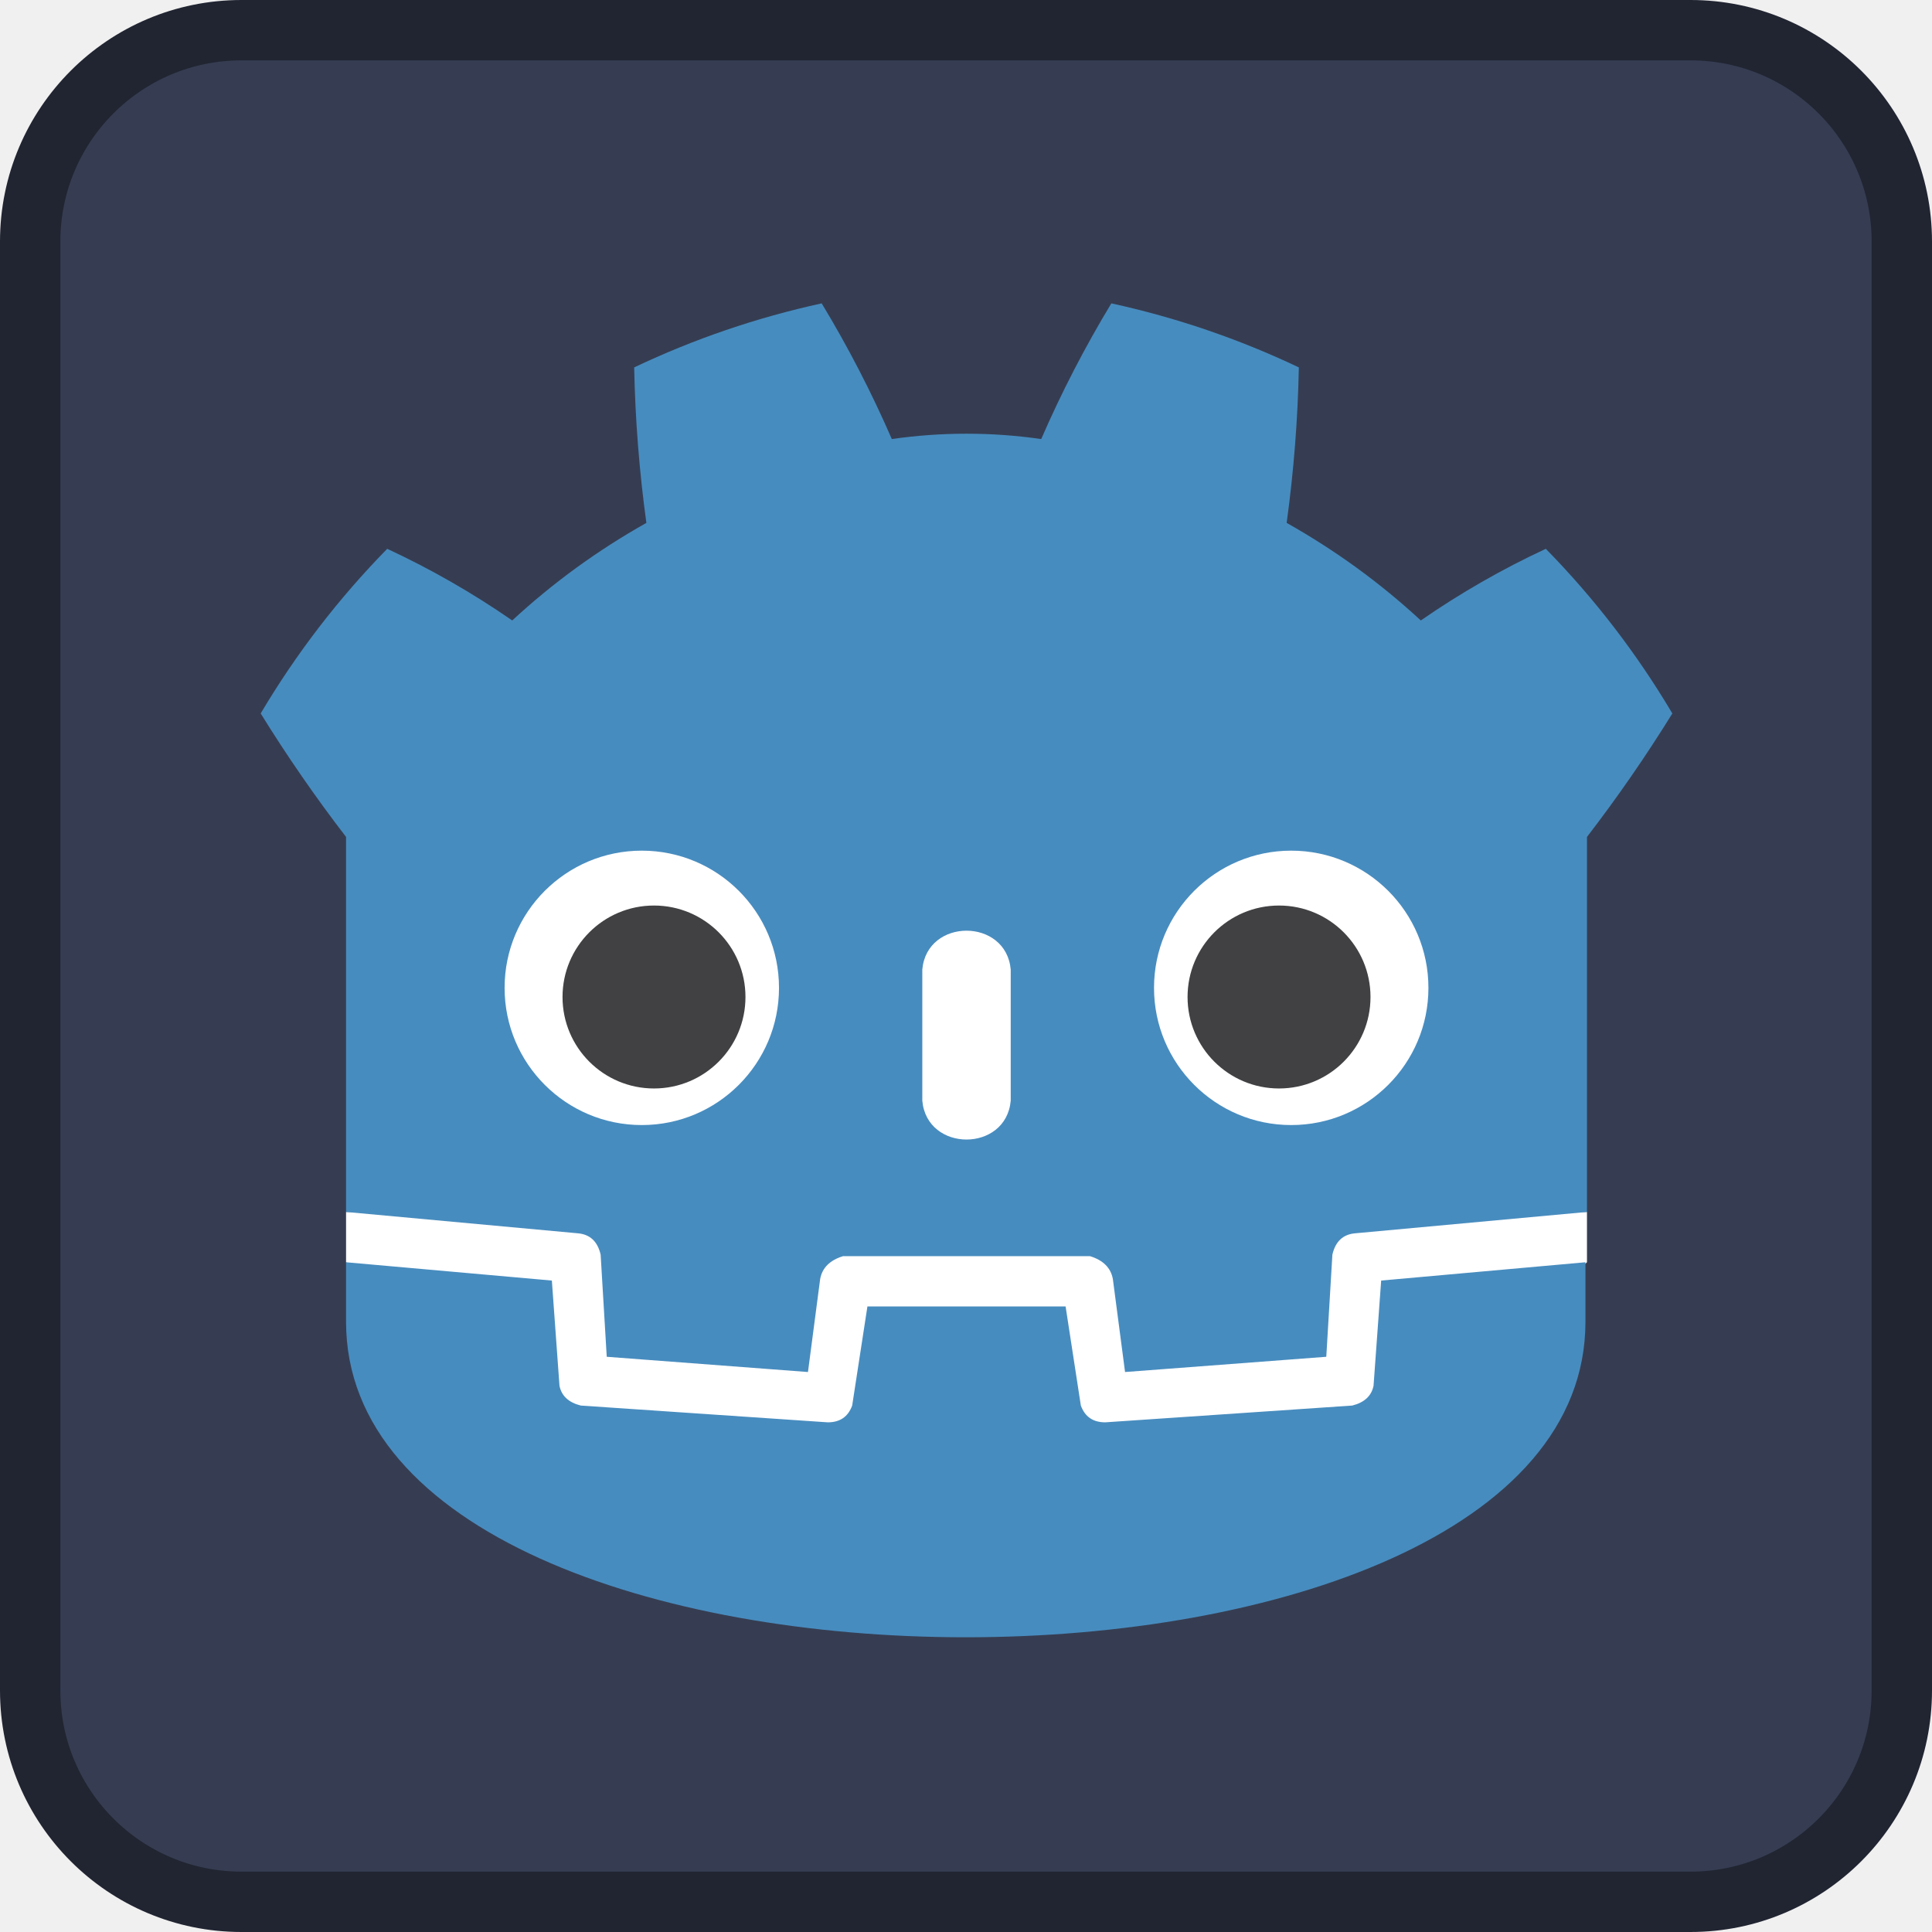
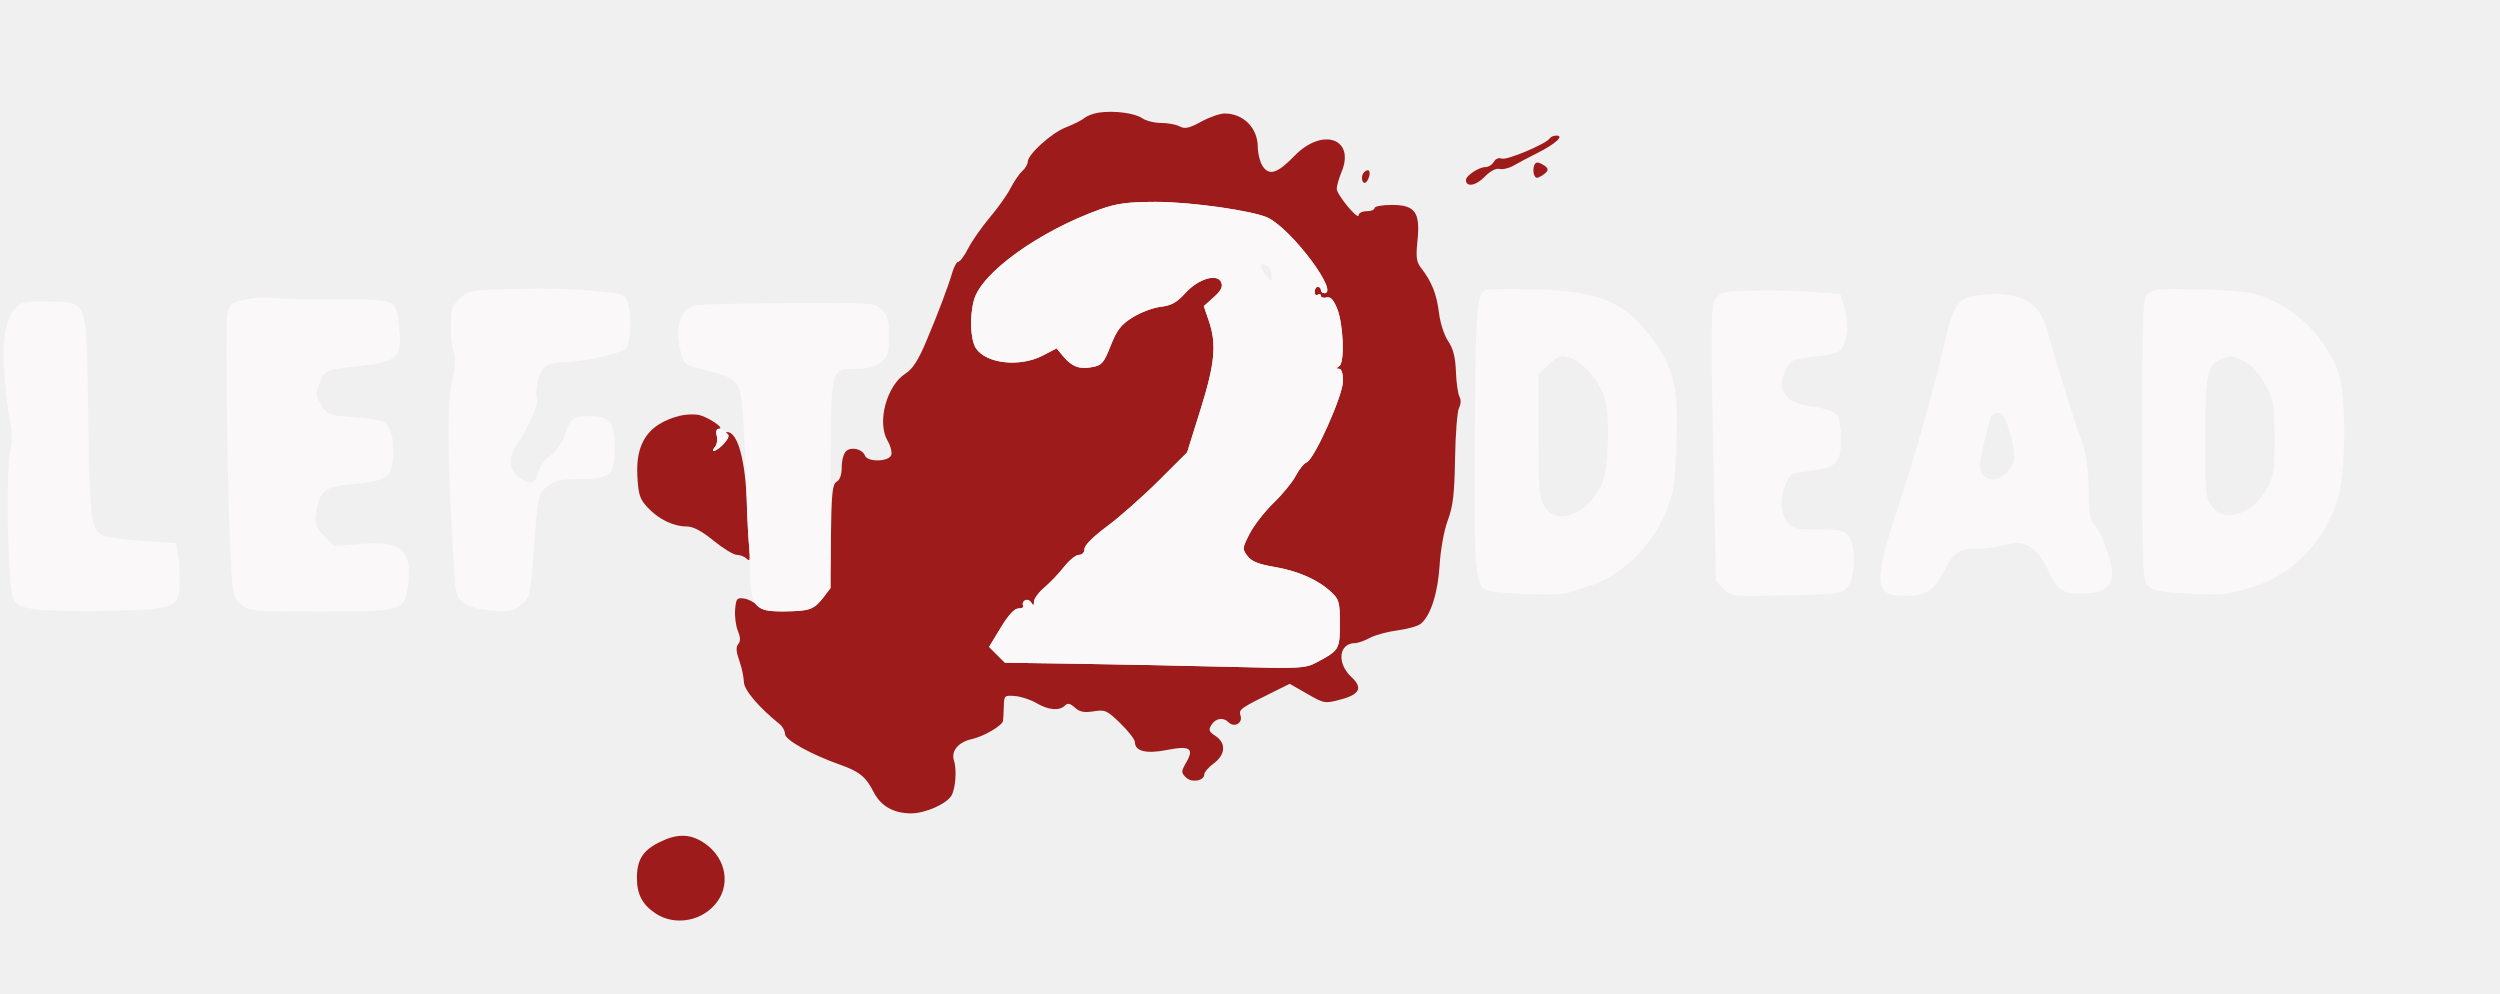
- <svg xmlns="http://www.w3.org/2000/svg" height="128" width="128">
-   <rect x="2" y="2" width="124" height="124" rx="14" fill="#363d52" stroke="#212532" stroke-width="4" />
-   <g transform="scale(.101) translate(122 122)">
-     <g fill="#fff">
-       <path d="M105 673v33q407 354 814 0v-33z" />
-       <path fill="#478cbf" d="m105 673 152 14q12 1 15 14l4 67 132 10 8-61q2-11 15-15h162q13 4 15 15l8 61 132-10 4-67q3-13 15-14l152-14V427q30-39 56-81-35-59-83-108-43 20-82 47-40-37-88-64 7-51 8-102-59-28-123-42-26 43-46 89-49-7-98 0-20-46-46-89-64 14-123 42 1 51 8 102-48 27-88 64-39-27-82-47-48 49-83 108 26 42 56 81zm0 33v39c0 276 813 276 813 0v-39l-134 12-5 69q-2 10-14 13l-162 11q-12 0-16-11l-10-65H447l-10 65q-4 11-16 11l-162-11q-12-3-14-13l-5-69z" />
-       <path d="M483 600c3 34 55 34 58 0v-86c-3-34-55-34-58 0z" />
-       <circle cx="725" cy="526" r="90" />
-       <circle cx="299" cy="526" r="90" />
-     </g>
-     <g fill="#414042">
-       <circle cx="307" cy="532" r="60" />
-       <circle cx="717" cy="532" r="60" />
-     </g>
-   </g>
+ <svg xmlns="http://www.w3.org/2000/svg" width="793" height="315" viewBox="0 0 793 315" version="1.1">
+   <path d="M 348.500 35.724 C 346.850 35.968, 344.825 36.735, 344 37.429 C 343.175 38.122, 340.507 39.463, 338.072 40.408 C 333.498 42.183, 326 48.977, 326 51.346 C 326 52.085, 325.212 53.407, 324.250 54.282 C 323.288 55.158, 321.624 57.590, 320.553 59.687 C 319.482 61.784, 316.511 65.976, 313.950 69.003 C 311.389 72.029, 308.318 76.416, 307.126 78.753 C 305.934 81.089, 304.540 83, 304.027 83 C 303.514 83, 302.660 84.463, 302.129 86.250 C 300.687 91.109, 297.500 99.530, 293.709 108.500 C 291.243 114.335, 289.483 117.041, 287.205 118.500 C 281.231 122.326, 278.114 133.999, 281.524 139.772 C 282.501 141.425, 283.021 143.502, 282.681 144.389 C 281.873 146.493, 275.173 146.614, 274.376 144.538 C 273.584 142.473, 270.174 141.610, 268.452 143.040 C 267.645 143.709, 267 145.946, 267 148.073 C 267 150.543, 266.432 152.218, 265.399 152.797 C 264.047 153.553, 263.762 156.266, 263.566 170.226 C 263.349 185.667, 263.185 186.950, 261.084 189.630 C 258.148 193.376, 256.805 193.846, 248.789 193.930 C 243.425 193.986, 241.719 193.618, 240.289 192.097 C 239.305 191.050, 237.375 190.038, 236 189.847 C 233.746 189.534, 233.469 189.881, 233.182 193.379 C 233.007 195.512, 233.399 198.550, 234.054 200.130 C 234.906 202.187, 234.938 203.369, 234.169 204.296 C 233.395 205.228, 233.489 206.697, 234.504 209.545 C 235.278 211.720, 235.932 214.759, 235.956 216.298 C 235.996 218.854, 240.638 224.324, 247.404 229.789 C 248.282 230.499, 249 231.869, 249 232.835 C 249 234.704, 257.345 239.349, 266.500 242.576 C 272.602 244.727, 274.649 246.396, 277.116 251.229 C 279.396 255.696, 283.437 258, 288.990 258 C 293.552 258, 300.435 254.924, 301.868 252.246 C 303.141 249.868, 303.521 244.009, 302.586 241.178 C 301.618 238.246, 304.028 235.372, 308.227 234.450 C 312.045 233.612, 317.949 230.166, 318.162 228.651 C 318.252 228.018, 318.364 225.925, 318.412 224 C 318.497 220.631, 318.630 220.511, 321.976 220.784 C 323.887 220.941, 326.951 221.953, 328.783 223.034 C 332.549 225.256, 336.037 225.563, 337.776 223.824 C 338.678 222.922, 339.419 223.069, 340.951 224.456 C 342.484 225.843, 343.866 226.117, 346.885 225.634 C 350.548 225.049, 351.141 225.315, 355.411 229.465 C 357.935 231.918, 360 234.601, 360 235.428 C 360 238.296, 363.597 239.180, 370.079 237.905 C 377.442 236.456, 378.857 237.345, 376.295 241.809 C 374.635 244.701, 374.624 245.052, 376.140 246.568 C 377.953 248.381, 382 247.727, 382 245.621 C 382 244.936, 383.350 243.378, 385 242.158 C 388.754 239.382, 388.985 235.692, 385.545 233.437 C 383.453 232.067, 383.267 231.545, 384.286 229.914 C 385.625 227.769, 388.025 227.425, 389.733 229.133 C 391.495 230.895, 394.252 229.368, 393.512 227.039 C 392.864 224.995, 393.200 224.756, 404.797 219.029 L 409.094 216.907 414.632 220.076 C 420.092 223.199, 420.242 223.225, 425.322 221.866 C 431.358 220.253, 432.336 218.143, 428.639 214.717 C 423.958 210.378, 424.660 204.013, 429.821 203.994 C 430.745 203.990, 432.850 203.248, 434.500 202.344 C 436.150 201.440, 440.096 200.366, 443.269 199.957 C 446.442 199.548, 449.777 198.603, 450.681 197.857 C 453.814 195.271, 456.086 188.184, 456.648 179.245 C 456.967 174.158, 458.056 168.200, 459.252 165 C 460.907 160.567, 461.352 156.761, 461.544 145.388 C 461.674 137.627, 462.242 130.415, 462.806 129.363 C 463.421 128.213, 463.478 126.818, 462.947 125.870 C 462.462 125.003, 461.954 121.414, 461.820 117.896 C 461.642 113.234, 460.974 110.608, 459.355 108.209 C 458.091 106.336, 456.835 102.458, 456.439 99.209 C 455.726 93.345, 454.126 89.307, 450.846 85.099 C 449.279 83.088, 449.080 81.674, 449.623 76.380 C 450.551 67.316, 448.894 65, 441.477 65 C 438.465 65, 436 65.450, 436 66 C 436 66.550, 434.875 67, 433.500 67 C 432.125 67, 430.983 67.563, 430.962 68.250 C 430.907 70.083, 424.032 61.792, 424.015 59.872 C 424.007 58.977, 424.683 56.611, 425.517 54.614 C 429.979 43.934, 419.507 40.285, 410.624 49.426 C 405.249 54.956, 402.689 55.821, 400.585 52.818 C 399.713 51.573, 398.985 48.743, 398.967 46.527 C 398.917 40.554, 394.369 36, 388.451 36 C 386.977 36, 383.624 37.168, 381 38.597 C 377.147 40.694, 375.835 40.982, 374.180 40.097 C 373.053 39.493, 370.402 39, 368.288 39 C 366.174 39, 363.473 38.319, 362.285 37.487 C 359.956 35.856, 353.340 35.010, 348.500 35.724 M 491.558 43.906 C 490.489 45.635, 477.942 50.915, 476.351 50.305 C 475.402 49.940, 474.376 50.363, 473.827 51.346 C 473.317 52.255, 472.123 53, 471.173 53 C 469.103 53, 465 55.717, 465 57.088 C 465 59.452, 468.111 58.955, 470.849 56.155 C 472.680 54.281, 474.503 53.304, 475.650 53.580 C 476.668 53.825, 478.625 53.373, 480 52.577 C 481.375 51.780, 484.816 49.964, 487.648 48.540 C 493.421 45.637, 496.293 43, 493.681 43 C 492.822 43, 491.866 43.408, 491.558 43.906 M 486.631 52.518 C 486.319 53.333, 486.314 54.654, 486.620 55.453 C 487.069 56.622, 487.551 56.673, 489.089 55.712 C 491.497 54.209, 491.500 53.338, 489.100 52.053 C 487.662 51.284, 487.062 51.397, 486.631 52.518 M 432.667 54.667 C 431.697 55.637, 431.850 58, 432.883 58 C 433.369 58, 434.002 57.100, 434.290 56 C 434.804 54.034, 433.978 53.356, 432.667 54.667 M 349 66.393 C 329.832 73.229, 311.474 86.375, 308.987 95.044 C 307.509 100.200, 307.792 107.753, 309.566 110.460 C 312.797 115.391, 323.539 116.550, 330.821 112.753 L 335.141 110.500 337.321 113.095 C 340.069 116.367, 342.395 117.204, 346.568 116.421 C 349.502 115.871, 350.138 115.121, 352.310 109.651 C 354.325 104.578, 355.546 103.004, 359.276 100.668 C 361.763 99.111, 365.756 97.603, 368.149 97.318 C 371.578 96.910, 373.242 95.984, 376 92.948 C 380.190 88.337, 386.247 86.595, 387.424 89.663 C 387.933 90.989, 387.259 92.273, 384.988 94.302 L 381.849 97.107 383.424 101.732 C 385.966 109.191, 385.402 115.214, 380.777 129.999 L 376.553 143.500 367.526 152.500 C 362.561 157.450, 355.236 163.924, 351.249 166.887 C 346.773 170.214, 344 172.988, 344 174.137 C 344 175.245, 343.290 176, 342.250 176 C 341.288 176, 339.183 177.688, 337.574 179.750 C 335.965 181.813, 333.153 184.770, 331.324 186.323 C 329.496 187.875, 327.993 189.900, 327.985 190.823 C 327.972 192.165, 327.795 192.225, 327.096 191.122 C 326.616 190.364, 325.716 190.058, 325.095 190.441 C 324.475 190.824, 324.226 191.557, 324.543 192.069 C 324.859 192.581, 324.224 193, 323.131 193 C 321.771 193, 319.977 194.923, 317.441 199.096 L 313.738 205.193 316.246 207.700 L 318.753 210.207 341.626 210.541 C 354.207 210.725, 375.599 211.157, 389.165 211.501 C 412.726 212.099, 414.002 212.036, 417.665 210.086 C 424.827 206.274, 425 205.986, 425 197.827 C 425 190.988, 424.773 190.162, 422.250 187.797 C 418.091 183.899, 411.855 181.140, 404.264 179.838 C 399.146 178.961, 396.988 178.085, 395.684 176.357 C 394.009 174.136, 394.036 173.864, 396.389 169.274 C 397.734 166.648, 401.159 162.250, 403.998 159.500 C 406.838 156.750, 410.006 152.868, 411.038 150.873 C 412.070 148.879, 413.612 146.979, 414.463 146.653 C 416.903 145.716, 426 125.379, 426 120.861 C 426 118.447, 425.532 116.994, 424.750 116.985 C 423.795 116.973, 423.809 116.774, 424.808 116.140 C 426.618 114.992, 426.135 102.696, 424.086 97.756 C 422.933 94.977, 422.022 94.054, 420.750 94.373 C 419.788 94.615, 419 94.378, 419 93.847 C 419 93.316, 418.550 93.160, 418 93.500 C 417.450 93.840, 417 93.416, 417 92.559 C 417 91.702, 417.450 91, 418 91 C 418.550 91, 419 91.450, 419 92 C 419 92.550, 419.499 93, 420.108 93 C 424.855 93, 410.117 73.188, 402.383 69.172 C 398.045 66.919, 377.689 64, 366.575 64.037 C 357.595 64.068, 354.271 64.513, 349 66.393 M 215.500 131.917 C 205.677 134.482, 201.570 140.392, 202.175 151.091 C 202.510 157.024, 202.956 158.353, 205.531 161.090 C 208.968 164.744, 213.680 167, 217.876 167 C 219.876 167, 222.584 168.439, 226.341 171.500 C 229.379 173.975, 232.705 176, 233.733 176 C 234.760 176, 236.176 176.563, 236.880 177.250 C 237.918 178.263, 238.061 177.553, 237.635 173.500 C 237.346 170.750, 237.017 164.754, 236.905 160.176 C 236.564 146.320, 233.992 136.845, 230.635 137.079 C 229.847 137.134, 229.864 137.306, 230.689 137.642 C 231.496 137.970, 231.197 138.909, 229.758 140.563 C 227.616 143.027, 224.837 144.106, 226.836 141.698 C 227.430 140.982, 227.658 139.407, 227.342 138.198 C 226.976 136.799, 227.221 136, 228.018 136 C 230.268 136, 224.237 131.994, 221.331 131.558 C 219.774 131.325, 217.150 131.486, 215.500 131.917 M 208.965 267.250 C 203.862 269.825, 202.029 272.798, 202.029 278.500 C 202.029 283.675, 203.716 286.892, 207.912 289.720 C 214.216 293.968, 223.383 292.103, 227.750 285.684 C 231.934 279.534, 229.718 271.238, 222.759 266.995 C 218.508 264.403, 214.459 264.477, 208.965 267.250" stroke="none" fill="#9d1c1b" fill-rule="evenodd" />
+   <path d="M 349 66.393 C 329.832 73.229, 311.474 86.375, 308.987 95.044 C 307.509 100.200, 307.792 107.753, 309.566 110.460 C 312.797 115.391, 323.539 116.550, 330.821 112.753 L 335.141 110.500 337.321 113.095 C 340.069 116.367, 342.395 117.204, 346.568 116.421 C 349.502 115.871, 350.138 115.121, 352.310 109.651 C 354.325 104.578, 355.546 103.004, 359.276 100.668 C 361.763 99.111, 365.756 97.603, 368.149 97.318 C 371.578 96.910, 373.242 95.984, 376 92.948 C 380.190 88.337, 386.247 86.595, 387.424 89.663 C 387.933 90.989, 387.259 92.273, 384.988 94.302 L 381.849 97.107 383.424 101.732 C 385.966 109.191, 385.402 115.214, 380.777 129.999 L 376.553 143.500 367.526 152.500 C 362.561 157.450, 355.236 163.924, 351.249 166.887 C 346.773 170.214, 344 172.988, 344 174.137 C 344 175.245, 343.290 176, 342.250 176 C 341.288 176, 339.183 177.688, 337.574 179.750 C 335.965 181.813, 333.153 184.770, 331.324 186.323 C 329.496 187.875, 327.993 189.900, 327.985 190.823 C 327.972 192.165, 327.795 192.225, 327.096 191.122 C 326.616 190.364, 325.716 190.058, 325.095 190.441 C 324.475 190.824, 324.226 191.557, 324.543 192.069 C 324.859 192.581, 324.224 193, 323.131 193 C 321.771 193, 319.977 194.923, 317.441 199.096 L 313.738 205.193 316.246 207.700 L 318.753 210.207 341.626 210.541 C 354.207 210.725, 375.599 211.157, 389.165 211.501 C 412.726 212.099, 414.002 212.036, 417.665 210.086 C 424.827 206.274, 425 205.986, 425 197.827 C 425 190.988, 424.773 190.162, 422.250 187.797 C 418.091 183.899, 411.855 181.140, 404.264 179.838 C 399.146 178.961, 396.988 178.085, 395.684 176.357 C 394.009 174.136, 394.036 173.864, 396.389 169.274 C 397.734 166.648, 401.159 162.250, 403.998 159.500 C 406.838 156.750, 410.006 152.868, 411.038 150.873 C 412.070 148.879, 413.612 146.979, 414.463 146.653 C 416.903 145.716, 426 125.379, 426 120.861 C 426 118.447, 425.532 116.994, 424.750 116.985 C 423.795 116.973, 423.809 116.774, 424.808 116.140 C 426.618 114.992, 426.135 102.696, 424.086 97.756 C 422.933 94.977, 422.022 94.054, 420.750 94.373 C 419.788 94.615, 419 94.378, 419 93.847 C 419 93.316, 418.550 93.160, 418 93.500 C 417.450 93.840, 417 93.416, 417 92.559 C 417 91.702, 417.450 91, 418 91 C 418.550 91, 419 91.450, 419 92 C 419 92.550, 419.499 93, 420.108 93 C 424.855 93, 410.117 73.188, 402.383 69.172 C 398.045 66.919, 377.689 64, 366.575 64.037 C 357.595 64.068, 354.271 64.513, 349 66.393 M 400.032 84.750 C 400.072 85.697, 402.551 89, 403.222 89 C 403.497 89, 403.508 87.875, 403.245 86.500 C 402.828 84.320, 399.947 82.751, 400.032 84.750 M 160.520 91.700 C 149.158 92.048, 148.396 92.205, 145.770 94.721 C 143.310 97.077, 143 98.089, 143 103.753 C 143 107.261, 143.424 110.924, 143.943 111.893 C 144.568 113.062, 144.359 116.155, 143.320 121.078 C 141.748 128.532, 141.901 144.585, 143.867 178.397 C 144.463 188.656, 144.654 189.410, 147.130 191.253 C 148.858 192.540, 151.944 193.369, 156.130 193.673 C 161.738 194.079, 162.843 193.852, 165.367 191.768 C 168.199 189.430, 168.250 189.197, 169.468 173.025 C 170.692 156.777, 170.724 156.632, 173.601 154.330 C 176.013 152.400, 177.681 152.009, 183.527 152.005 C 193.596 151.998, 195 150.785, 195 142.098 C 195 133.799, 193.538 132, 186.794 132 C 181.760 132, 180.822 132.759, 179.049 138.261 C 178.365 140.386, 176.402 143.117, 174.538 144.539 C 172.622 146, 170.990 148.301, 170.644 150.028 C 169.948 153.510, 167.637 153.882, 164.250 151.056 C 161.491 148.754, 161.337 144.748, 163.872 141.154 C 167.392 136.162, 170.979 128.110, 170.380 126.547 C 169.506 124.270, 170.834 118.309, 172.611 116.532 C 173.453 115.689, 175.798 114.984, 177.821 114.965 C 184.955 114.897, 197.419 112.148, 198.732 110.352 C 200.209 108.332, 200.420 99.235, 199.072 95.691 C 198.268 93.574, 197.309 93.164, 191.822 92.594 C 181.739 91.545, 173.356 91.306, 160.520 91.700 M 471.049 92 C 468.364 93.791, 468.037 98.411, 467.786 138.140 C 467.504 182.655, 467.862 186.537, 472.328 187.440 C 477.558 188.498, 494.957 188.990, 497.122 188.141 C 498.430 187.628, 501.525 186.625, 504 185.913 C 513.900 183.062, 524.063 173.260, 528.513 162.268 C 530.925 156.313, 531.316 153.778, 531.768 141.168 C 532.408 123.309, 531.393 118.282, 525.321 109.248 C 516.413 95.990, 507.883 92.185, 486.149 91.772 C 478.257 91.623, 471.462 91.725, 471.049 92 M 681.176 93.357 C 679.661 95.036, 679.500 99.472, 679.500 139.503 C 679.500 180.445, 679.634 183.939, 681.267 185.744 C 682.748 187.379, 684.879 187.795, 694.394 188.305 C 704.696 188.857, 706.516 188.679, 713.936 186.401 C 725.246 182.927, 733.597 175.626, 739.141 164.365 C 741.754 159.057, 742.482 156.058, 743.189 147.696 C 744.206 135.669, 743.381 121.908, 741.350 117.012 C 736.933 106.363, 728.262 97.912, 717.798 94.056 C 713.624 92.518, 709.354 92.039, 697.676 91.802 C 684.275 91.529, 682.692 91.678, 681.176 93.357 M 546.389 92.980 C 545.228 93.449, 543.958 94.658, 543.567 95.666 C 542.711 97.876, 542.726 112.335, 543.629 153.450 L 544.309 184.399 546.721 186.812 C 549.119 189.210, 549.232 189.222, 566.671 188.841 C 583.631 188.472, 584.272 188.382, 586.105 186.119 C 588.527 183.128, 588.732 173.490, 586.443 170.223 C 585.066 168.256, 584 167.998, 577.193 167.985 C 568.887 167.968, 567.899 167.640, 566.150 164.316 C 564.606 161.383, 564.701 157.651, 566.425 153.526 C 567.772 150.302, 568.189 150.078, 574.070 149.413 C 582.354 148.475, 584 146.781, 584 139.191 C 584 135.996, 583.438 132.614, 582.750 131.675 C 581.974 130.616, 579.033 129.577, 575 128.937 C 570.294 128.191, 568.023 127.298, 566.772 125.703 C 564.656 123.005, 564.607 121.876, 566.418 117.541 C 567.684 114.511, 568.355 114.081, 572.668 113.530 C 583.149 112.190, 583.673 112.014, 584.847 109.436 C 586.303 106.241, 586.316 101.786, 584.883 97.003 L 583.765 93.274 576.232 92.637 C 565.819 91.757, 548.936 91.951, 546.389 92.980 M 626.500 93.730 C 621.247 94.483, 619.299 97.379, 616.986 107.874 C 615.819 113.168, 614.043 120.425, 613.039 124 C 612.036 127.575, 610.209 134.100, 608.979 138.500 C 607.749 142.900, 604.611 153.025, 602.005 161 C 594.132 185.088, 594.415 189, 604.024 189 C 610.756 189, 613.170 187.633, 616.035 182.200 C 619.788 175.082, 621.252 174, 627.134 174 C 629.958 174, 634.023 173.474, 636.169 172.831 C 642.013 171.080, 645.934 173.302, 649.360 180.303 C 652.871 187.479, 654 188.286, 660.538 188.286 C 666.950 188.286, 670 186.222, 670 181.883 C 670 178.166, 666.179 167.822, 664.237 166.280 C 663.066 165.351, 662.660 162.732, 662.531 155.280 C 662.404 147.946, 661.805 144, 660.135 139.500 C 658.909 136.200, 656.094 127.425, 653.878 120 C 651.662 112.575, 649.412 105.038, 648.878 103.252 C 646.412 95.005, 639.151 91.916, 626.500 93.730 M 80 94.612 C 73.533 95.770, 73.081 96.046, 72.157 99.395 C 71.221 102.785, 72.358 171.190, 73.560 183.739 C 74.048 188.842, 74.622 190.344, 76.713 191.989 C 79.098 193.865, 80.744 194, 101.185 194 C 128.059 194, 128.470 193.871, 129.486 185.123 C 130.731 174.394, 127.265 171.465, 114.572 172.522 L 106.076 173.230 102.913 170.067 C 100.136 167.290, 99.815 166.416, 100.285 162.914 C 101.251 155.713, 102.853 154.380, 111.484 153.598 C 121.765 152.666, 123.713 151.661, 124.522 146.869 C 125.478 141.210, 124.206 135.181, 121.783 133.884 C 120.662 133.284, 116.200 132.550, 111.866 132.253 C 104.267 131.733, 103.913 131.596, 101.952 128.422 C 100.063 125.367, 100.025 124.876, 101.414 121.552 C 103.205 117.265, 103.145 117.290, 114.500 116.042 C 125.886 114.790, 127.486 113.330, 126.722 104.884 C 125.804 94.738, 126.297 95.001, 108.215 94.991 C 99.572 94.987, 90.250 94.799, 87.500 94.574 C 84.750 94.349, 81.375 94.366, 80 94.612 M 6.056 96.673 C 2.215 99.363, 0.649 106.163, 1.307 117.284 C 1.640 122.903, 2.440 130.068, 3.086 133.207 C 3.922 137.277, 3.964 140.146, 3.231 143.207 C 1.728 149.486, 2.478 186.139, 4.183 189.696 C 5.347 192.125, 6.315 192.602, 11.512 193.305 C 14.805 193.751, 25.207 193.953, 34.627 193.754 C 55.994 193.301, 57 192.867, 57 184.102 C 57 180.883, 56.730 176.902, 56.401 175.255 L 55.802 172.260 45.183 171.548 C 39.343 171.157, 33.772 170.413, 32.805 169.896 C 28.796 167.750, 28.516 165.562, 28 132.276 C 27.405 93.935, 28.141 96.121, 15.665 95.645 C 10.454 95.446, 7.331 95.780, 6.056 96.673 M 221.243 96.724 C 215.837 97.394, 213.690 103.745, 216.026 112.155 C 216.959 115.513, 217.468 115.910, 222.271 117.032 C 231.802 119.260, 233.785 120.464, 234.850 124.674 C 235.383 126.778, 236.134 137.725, 236.518 149 C 236.903 160.275, 237.357 170.625, 237.526 172 C 237.695 173.375, 237.871 177.903, 237.917 182.061 C 238.031 192.402, 239.519 194.027, 248.789 193.930 C 256.843 193.845, 258.143 193.383, 261.167 189.524 L 263.500 186.549 263.500 154.024 C 263.500 116.161, 263.316 117, 271.606 117 C 275.276 117, 277.478 116.412, 279.365 114.927 C 281.710 113.083, 282 112.166, 282 106.602 C 282 101.358, 281.626 99.998, 279.686 98.174 C 277.420 96.046, 276.811 96.003, 250.936 96.160 C 236.396 96.248, 223.034 96.502, 221.243 96.724 M 490.923 115.923 L 488 118.846 488.004 138.173 C 488.007 155.676, 488.194 157.807, 489.989 160.750 C 493.826 167.043, 503.679 163.101, 508.110 153.500 C 510.278 148.802, 510.749 131.534, 508.862 125.899 C 506.595 119.130, 500.233 113, 495.473 113 C 494.578 113, 492.531 114.315, 490.923 115.923 M 704.482 113.945 C 700.178 115.691, 699.500 119.111, 699.500 139.075 C 699.500 156.723, 699.629 158.020, 701.643 160.675 C 705.765 166.109, 714.804 163.027, 719.270 154.666 C 721.207 151.038, 721.490 149.014, 721.459 139 C 721.427 128.518, 721.186 127.044, 718.747 122.354 C 717.180 119.339, 714.661 116.336, 712.668 115.104 C 709.023 112.851, 707.656 112.658, 704.482 113.945 M 631.511 132.250 C 630.350 135.656, 628 146.022, 628 147.739 C 628 152.894, 634.059 153.610, 637.393 148.849 C 639.410 145.969, 639.407 144.080, 637.368 136.816 C 636.113 132.342, 635.298 131, 633.837 131 C 632.792 131, 631.745 131.563, 631.511 132.250 M 227.342 138.198 C 227.658 139.407, 227.430 140.982, 226.836 141.698 C 224.905 144.025, 227.578 143.071, 229.642 140.696 C 231.259 138.838, 231.398 138.161, 230.365 137.196 C 228.282 135.250, 226.707 135.772, 227.342 138.198" stroke="none" fill="#faf8f8" fill-rule="evenodd" />
</svg>
